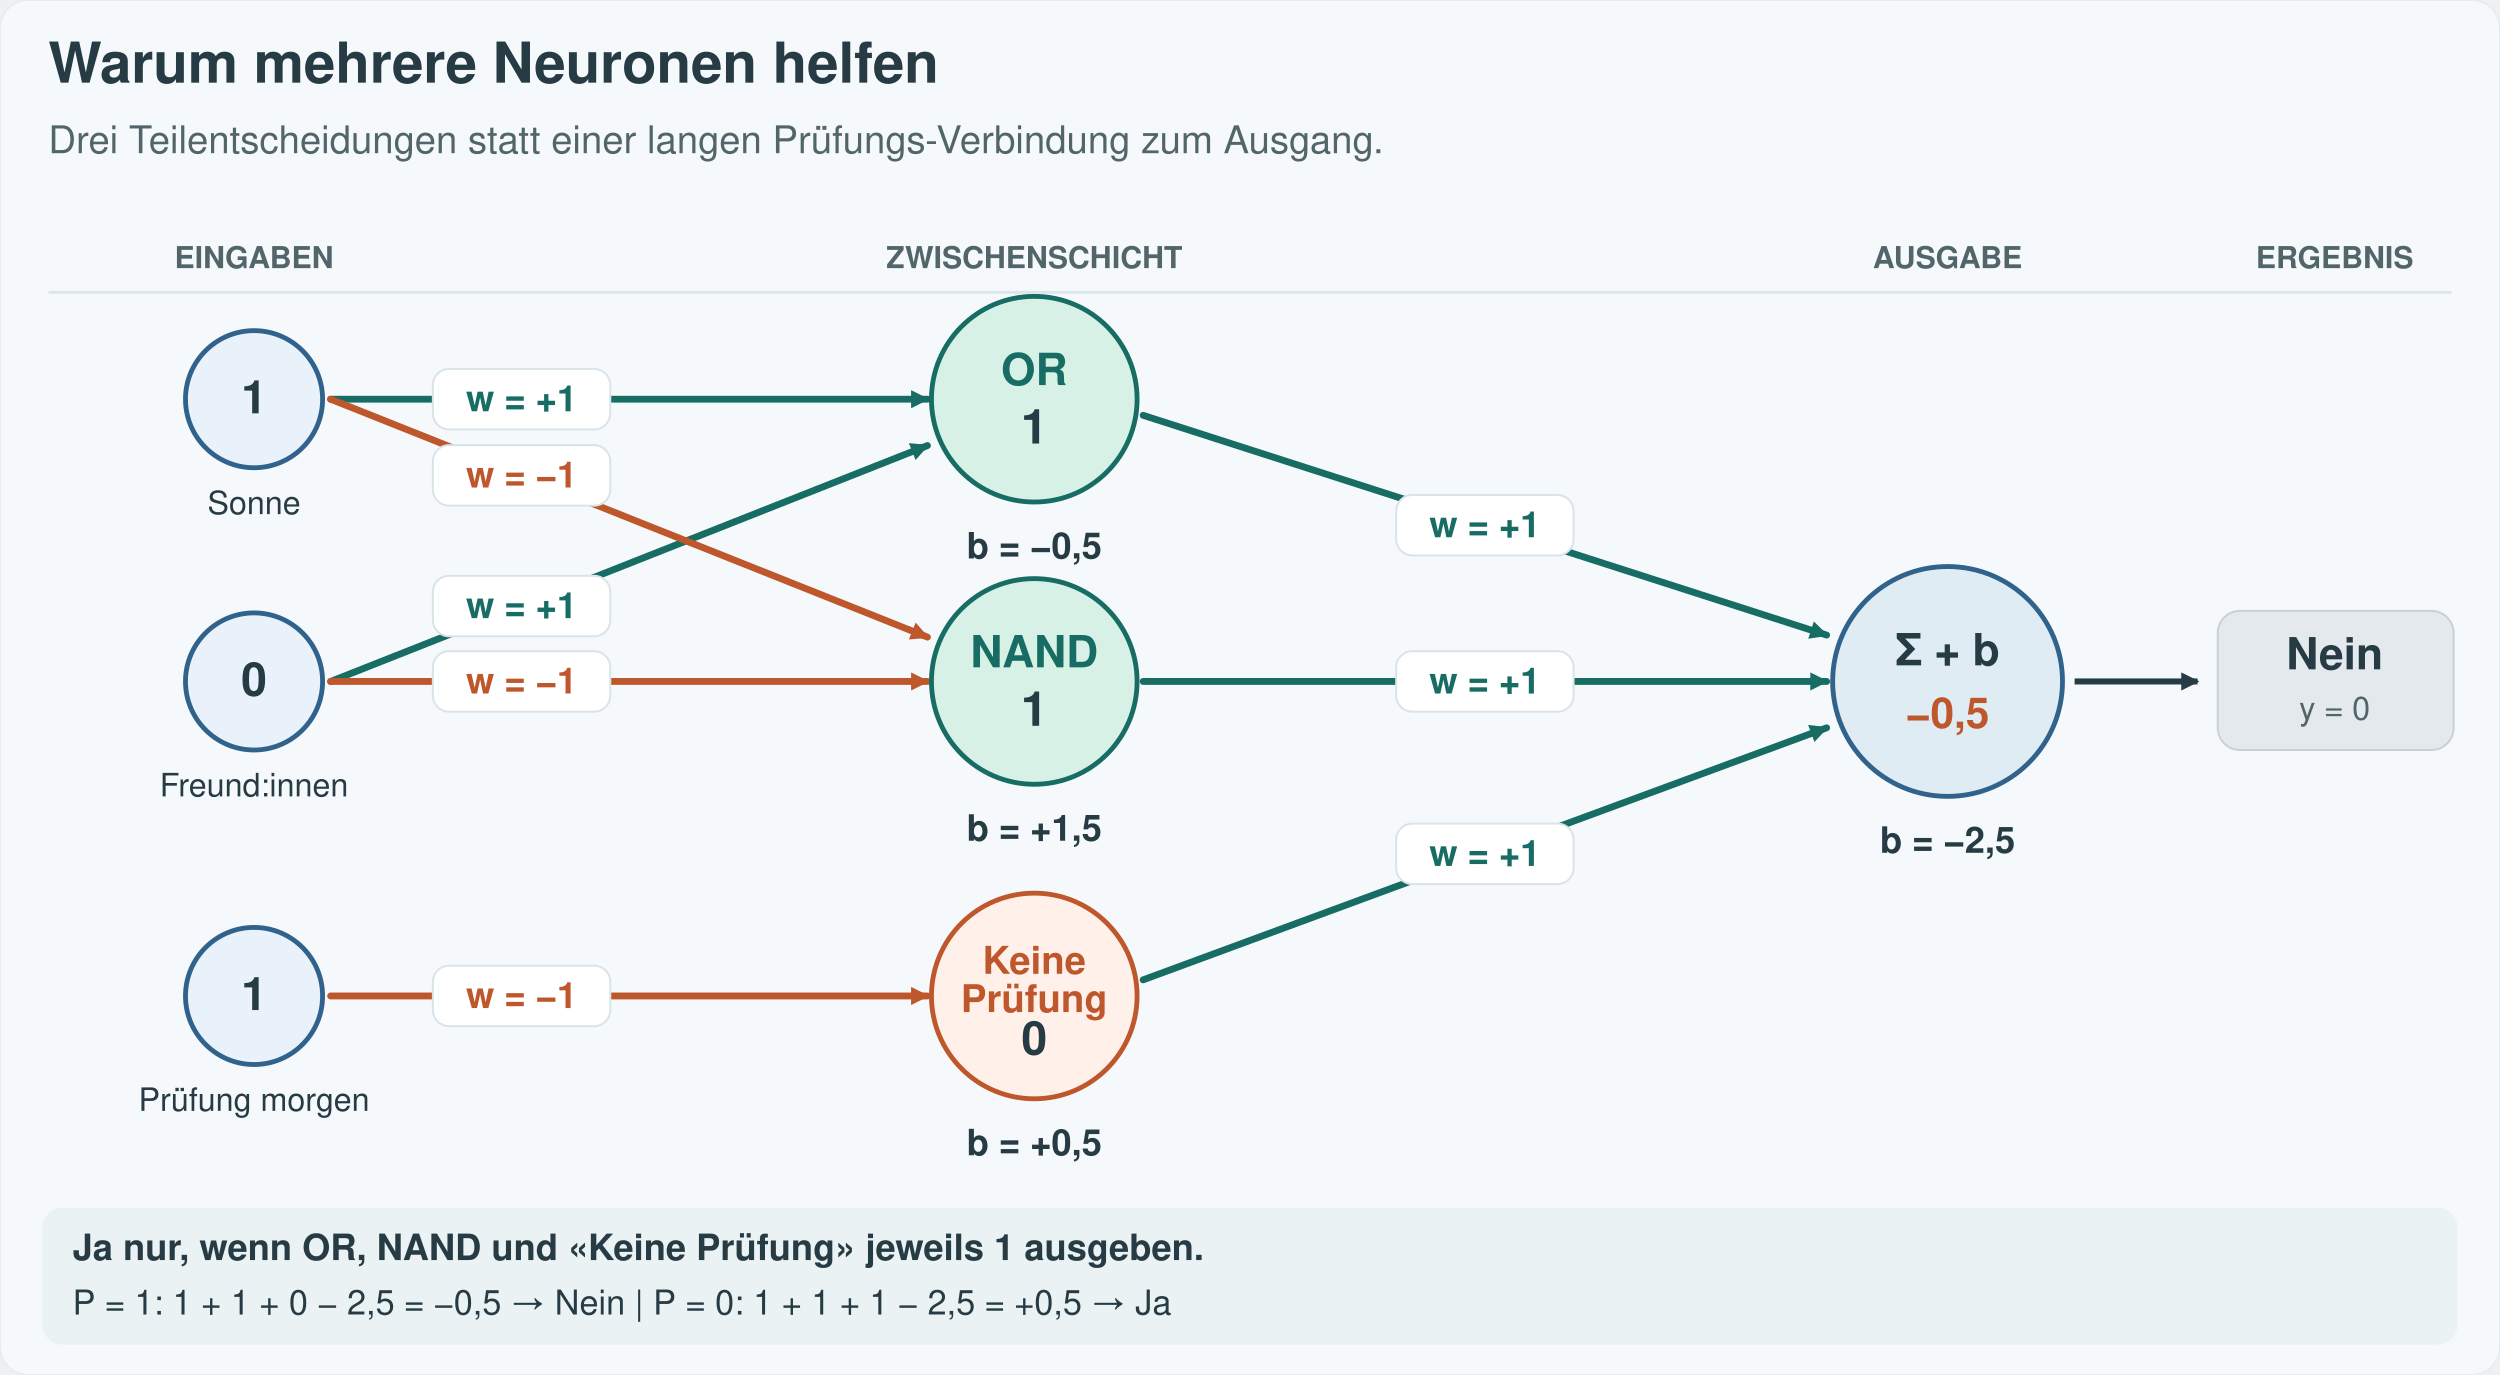
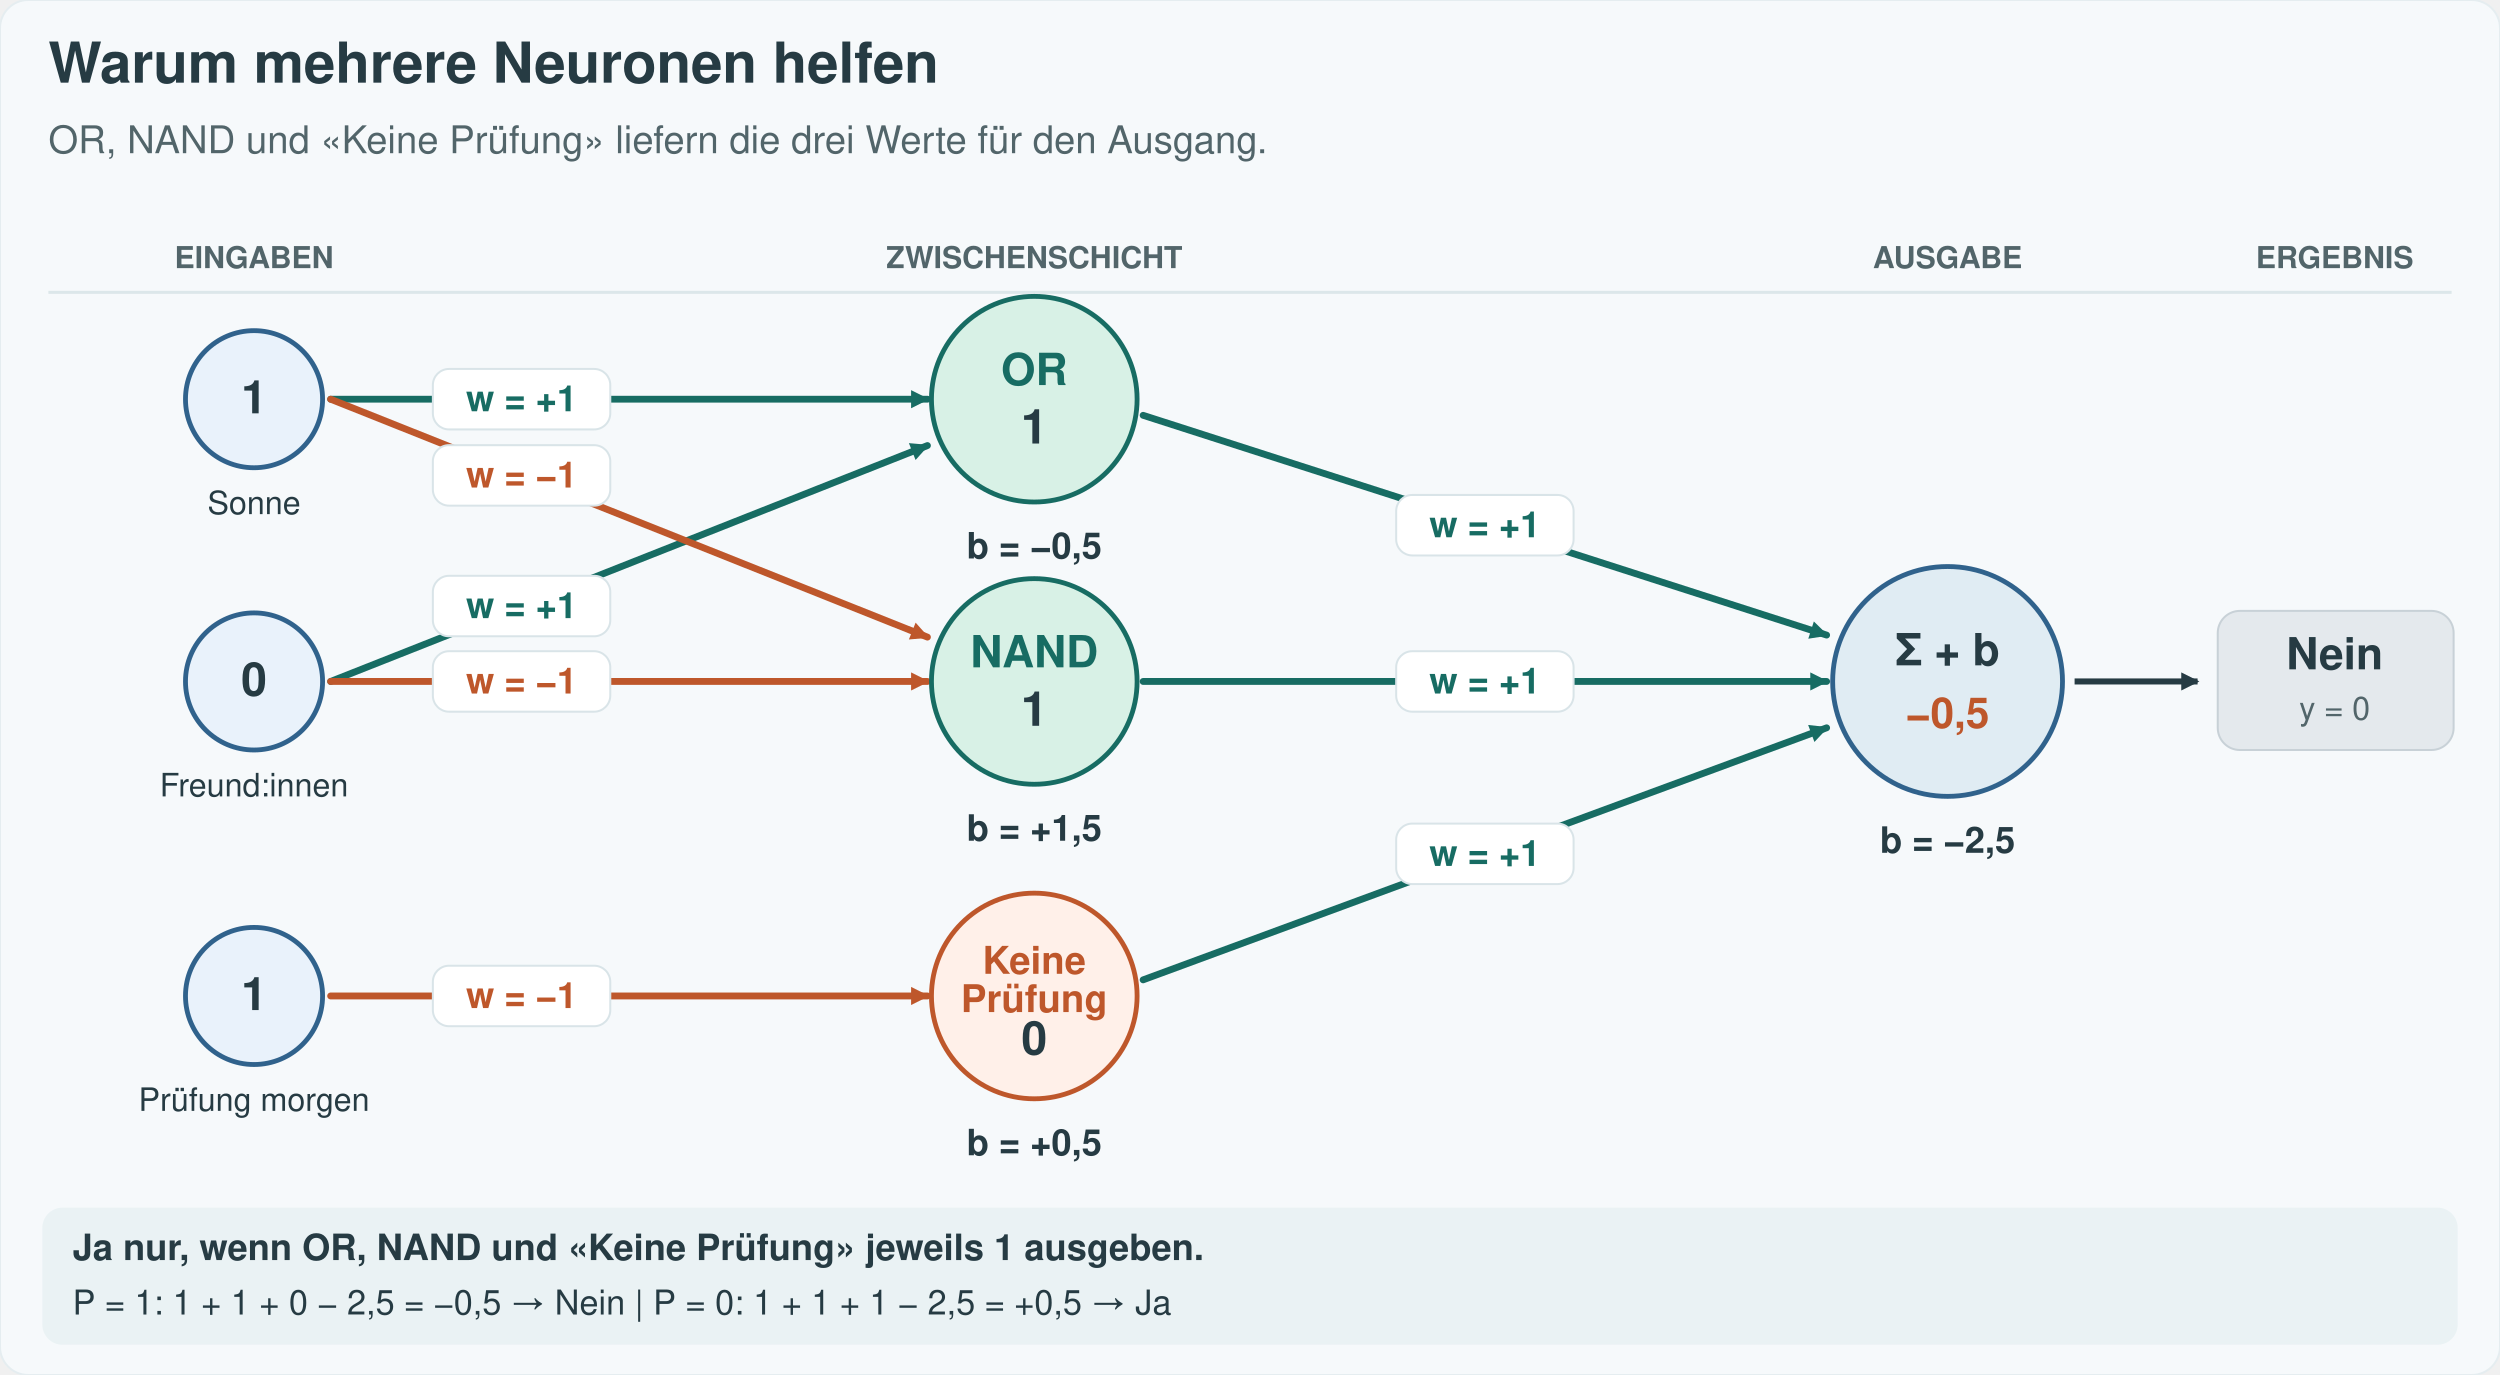
<svg xmlns="http://www.w3.org/2000/svg" width="1240" height="682" viewBox="0 0 1240 682" font-family="Helvetica,Arial,sans-serif" role="img" aria-labelledby="title description">
  <defs>
    <marker id="arrPos" markerUnits="userSpaceOnUse" viewBox="0 0 10 10" refX="9" refY="5" markerWidth="9" markerHeight="9" orient="auto">
      <path d="M0 0L10 5L0 10Z" fill="#176c63" />
    </marker>
    <marker id="arrNeg" markerUnits="userSpaceOnUse" viewBox="0 0 10 10" refX="9" refY="5" markerWidth="9" markerHeight="9" orient="auto">
      <path d="M0 0L10 5L0 10Z" fill="#be572b" />
    </marker>
    <marker id="arrResult" markerUnits="userSpaceOnUse" viewBox="0 0 10 10" refX="9" refY="5" markerWidth="9" markerHeight="9" orient="auto">
      <path d="M0 0L10 5L0 10Z" fill="#263b43" />
    </marker>
  </defs>
  <rect x="0" y="0" width="1240" height="682" rx="14" fill="#f6f9fb" stroke="#e5edf0" />
  <text x="24" y="41" font-size="28" fill="#263b43" font-weight="700" text-anchor="start">Warum mehrere Neuronen helfen</text>
-   <text x="24" y="76" font-size="19" fill="#52656a" font-weight="400" text-anchor="start">Drei Teilentscheidungen statt einer langen Prüfungs-Verbindung zum Ausgang.</text>
+   <text x="24" y="76" font-size="19" fill="#52656a" font-weight="400" text-anchor="start">OR, NAND und «Keine Prüfung» liefern die drei Werte für den Ausgang.</text>
  <text x="126" y="133" font-size="15" fill="#52656a" font-weight="700" text-anchor="middle">EINGABEN</text>
  <text x="513" y="133" font-size="15" fill="#52656a" font-weight="700" text-anchor="middle">ZWISCHENSCHICHT</text>
  <text x="966" y="133" font-size="15" fill="#52656a" font-weight="700" text-anchor="middle">AUSGABE</text>
  <text x="1158" y="133" font-size="15" fill="#52656a" font-weight="700" text-anchor="middle">ERGEBNIS</text>
  <line x1="24" y1="145" x2="1216" y2="145" stroke="#dce7ea" stroke-width="1.5" />
  <line class="network-edge" data-edge="s-or" x1="164" y1="198" x2="460" y2="198" fill="none" stroke="#176c63" stroke-width="3.4" stroke-linecap="round" marker-end="url(#arrPos)" />
  <line class="network-edge" data-edge="f-or" x1="164" y1="338" x2="460" y2="221" fill="none" stroke="#176c63" stroke-width="3.4" stroke-linecap="round" marker-end="url(#arrPos)" />
  <line class="network-edge" data-edge="s-nand" x1="164" y1="198" x2="460" y2="316" fill="none" stroke="#be572b" stroke-width="3.4" stroke-linecap="round" marker-end="url(#arrNeg)" />
  <line class="network-edge" data-edge="f-nand" x1="164" y1="338" x2="460" y2="338" fill="none" stroke="#be572b" stroke-width="3.4" stroke-linecap="round" marker-end="url(#arrNeg)" />
  <line class="network-edge" data-edge="p-no_exam" x1="164" y1="494" x2="460" y2="494" fill="none" stroke="#be572b" stroke-width="3.4" stroke-linecap="round" marker-end="url(#arrNeg)" />
  <line class="network-edge" data-edge="or-out" x1="567" y1="206" x2="906" y2="315" fill="none" stroke="#176c63" stroke-width="3.4" stroke-linecap="round" marker-end="url(#arrPos)" />
  <line class="network-edge" data-edge="nand-out" x1="567" y1="338" x2="906" y2="338" fill="none" stroke="#176c63" stroke-width="3.4" stroke-linecap="round" marker-end="url(#arrPos)" />
  <line class="network-edge" data-edge="no_exam-out" x1="567" y1="486" x2="906" y2="361" fill="none" stroke="#176c63" stroke-width="3.4" stroke-linecap="round" marker-end="url(#arrPos)" />
  <line x1="1029" y1="338" x2="1090" y2="338" stroke="#263b43" stroke-width="3" marker-end="url(#arrResult)" />
  <rect x="214.7" y="183" width="88" height="30" rx="8" fill="#ffffff" stroke="#d9e4e8" />
  <text class="line-weight" x="258.7" y="204" font-size="18" fill="#176c63" font-weight="700" text-anchor="middle" data-edge="s-or">w = +1</text>
  <rect x="214.7" y="285.6" width="88" height="30" rx="8" fill="#ffffff" stroke="#d9e4e8" />
  <text class="line-weight" x="258.7" y="306.6" font-size="18" fill="#176c63" font-weight="700" text-anchor="middle" data-edge="f-or">w = +1</text>
  <rect x="214.7" y="220.8" width="88" height="30" rx="8" fill="#ffffff" stroke="#d9e4e8" />
  <text class="line-weight" x="258.7" y="241.8" font-size="18" fill="#be572b" font-weight="700" text-anchor="middle" data-edge="s-nand">w = −1</text>
  <rect x="214.7" y="323" width="88" height="30" rx="8" fill="#ffffff" stroke="#d9e4e8" />
  <text class="line-weight" x="258.7" y="344" font-size="18" fill="#be572b" font-weight="700" text-anchor="middle" data-edge="f-nand">w = −1</text>
  <rect x="214.7" y="479" width="88" height="30" rx="8" fill="#ffffff" stroke="#d9e4e8" />
  <text class="line-weight" x="258.7" y="500" font-size="18" fill="#be572b" font-weight="700" text-anchor="middle" data-edge="p-no_exam">w = −1</text>
  <rect x="692.5" y="245.5" width="88" height="30" rx="8" fill="#ffffff" stroke="#d9e4e8" />
  <text class="line-weight" x="736.5" y="266.5" font-size="18" fill="#176c63" font-weight="700" text-anchor="middle" data-edge="or-out">w = +1</text>
  <rect x="692.5" y="323" width="88" height="30" rx="8" fill="#ffffff" stroke="#d9e4e8" />
  <text class="line-weight" x="736.5" y="344" font-size="18" fill="#176c63" font-weight="700" text-anchor="middle" data-edge="nand-out">w = +1</text>
  <rect x="692.5" y="408.5" width="88" height="30" rx="8" fill="#ffffff" stroke="#d9e4e8" />
  <text class="line-weight" x="736.5" y="429.5" font-size="18" fill="#176c63" font-weight="700" text-anchor="middle" data-edge="no_exam-out">w = +1</text>
  <circle data-node="s" cx="126" cy="198" r="34" fill="#e9f2fb" stroke="#30628c" stroke-width="2.4" />
  <text x="126" y="205" font-size="23" fill="#263b43" font-weight="700" text-anchor="middle">1</text>
  <text x="126" y="255" font-size="16" fill="#263b43" font-weight="400" text-anchor="middle">Sonne</text>
  <circle data-node="f" cx="126" cy="338" r="34" fill="#e9f2fb" stroke="#30628c" stroke-width="2.4" />
  <text x="126" y="345" font-size="23" fill="#263b43" font-weight="700" text-anchor="middle">0</text>
  <text x="126" y="395" font-size="16" fill="#263b43" font-weight="400" text-anchor="middle">Freund:innen</text>
  <circle data-node="p" cx="126" cy="494" r="34" fill="#e9f2fb" stroke="#30628c" stroke-width="2.4" />
  <text x="126" y="501" font-size="23" fill="#263b43" font-weight="700" text-anchor="middle">1</text>
  <text x="126" y="551" font-size="16" fill="#263b43" font-weight="400" text-anchor="middle">Prüfung morgen</text>
  <circle data-node="or" cx="513" cy="198" r="51" fill="#d8f1e6" stroke="#176c63" stroke-width="2.4" />
  <text x="513" y="191" font-size="22" fill="#176c63" font-weight="700" text-anchor="middle">OR</text>
  <text x="513" y="220" font-size="24" fill="#263b43" font-weight="700" text-anchor="middle">1</text>
  <circle data-node="nand" cx="513" cy="338" r="51" fill="#d8f1e6" stroke="#176c63" stroke-width="2.4" />
  <text x="513" y="331" font-size="22" fill="#176c63" font-weight="700" text-anchor="middle">NAND</text>
  <text x="513" y="360" font-size="24" fill="#263b43" font-weight="700" text-anchor="middle">1</text>
  <circle data-node="no_exam" cx="513" cy="494" r="51" fill="#fff0e9" stroke="#be572b" stroke-width="2.4" />
  <text x="513" y="483" font-size="19" fill="#be572b" font-weight="700" text-anchor="middle">Keine</text>
  <text x="513" y="502" font-size="19" fill="#be572b" font-weight="700" text-anchor="middle">Prüfung</text>
  <text x="513" y="523" font-size="23" fill="#263b43" font-weight="700" text-anchor="middle">0</text>
  <circle data-node="out" cx="966" cy="338" r="57" fill="#e0ecf3" stroke="#30628c" stroke-width="2.4" />
  <text x="966" y="330" font-size="22" fill="#263b43" font-weight="700" text-anchor="middle">Σ + b</text>
  <text x="966" y="361" font-size="21" fill="#be572b" font-weight="700" text-anchor="middle">−0,5</text>
  <text class="neuron-bias" x="513" y="277" font-size="18" fill="#263b43" font-weight="700" text-anchor="middle" data-node="or">b = −0,5</text>
  <text class="neuron-bias" x="513" y="417" font-size="18" fill="#263b43" font-weight="700" text-anchor="middle" data-node="nand">b = +1,5</text>
  <text class="neuron-bias" x="513" y="573" font-size="18" fill="#263b43" font-weight="700" text-anchor="middle" data-node="no_exam">b = +0,5</text>
  <text class="neuron-bias" x="966" y="423" font-size="18" fill="#263b43" font-weight="700" text-anchor="middle" data-node="out">b = −2,5</text>
  <rect x="1100" y="303" width="117" height="69" rx="11" fill="#e4e9ed" stroke="#c8d1d7" />
  <text x="1158" y="332" font-size="22" fill="#263b43" font-weight="700" text-anchor="middle">Nein</text>
  <text x="1158" y="357" font-size="16" fill="#52656a" font-weight="400" text-anchor="middle">y = 0</text>
  <rect x="21" y="599" width="1198" height="68" rx="10" fill="#eaf2f4" stroke="none" />
  <text x="36" y="625" font-size="18" fill="#263b43" font-weight="700" text-anchor="start">Ja nur, wenn OR, NAND und «Keine Prüfung» jeweils 1 ausgeben.</text>
  <text x="36" y="652" font-size="17" fill="#263b43" font-weight="400" text-anchor="start">P = 1: 1 + 1 + 0 − 2,5 = −0,5 → Nein      |      P = 0: 1 + 1 + 1 − 2,5 = +0,5 → Ja</text>
</svg>
